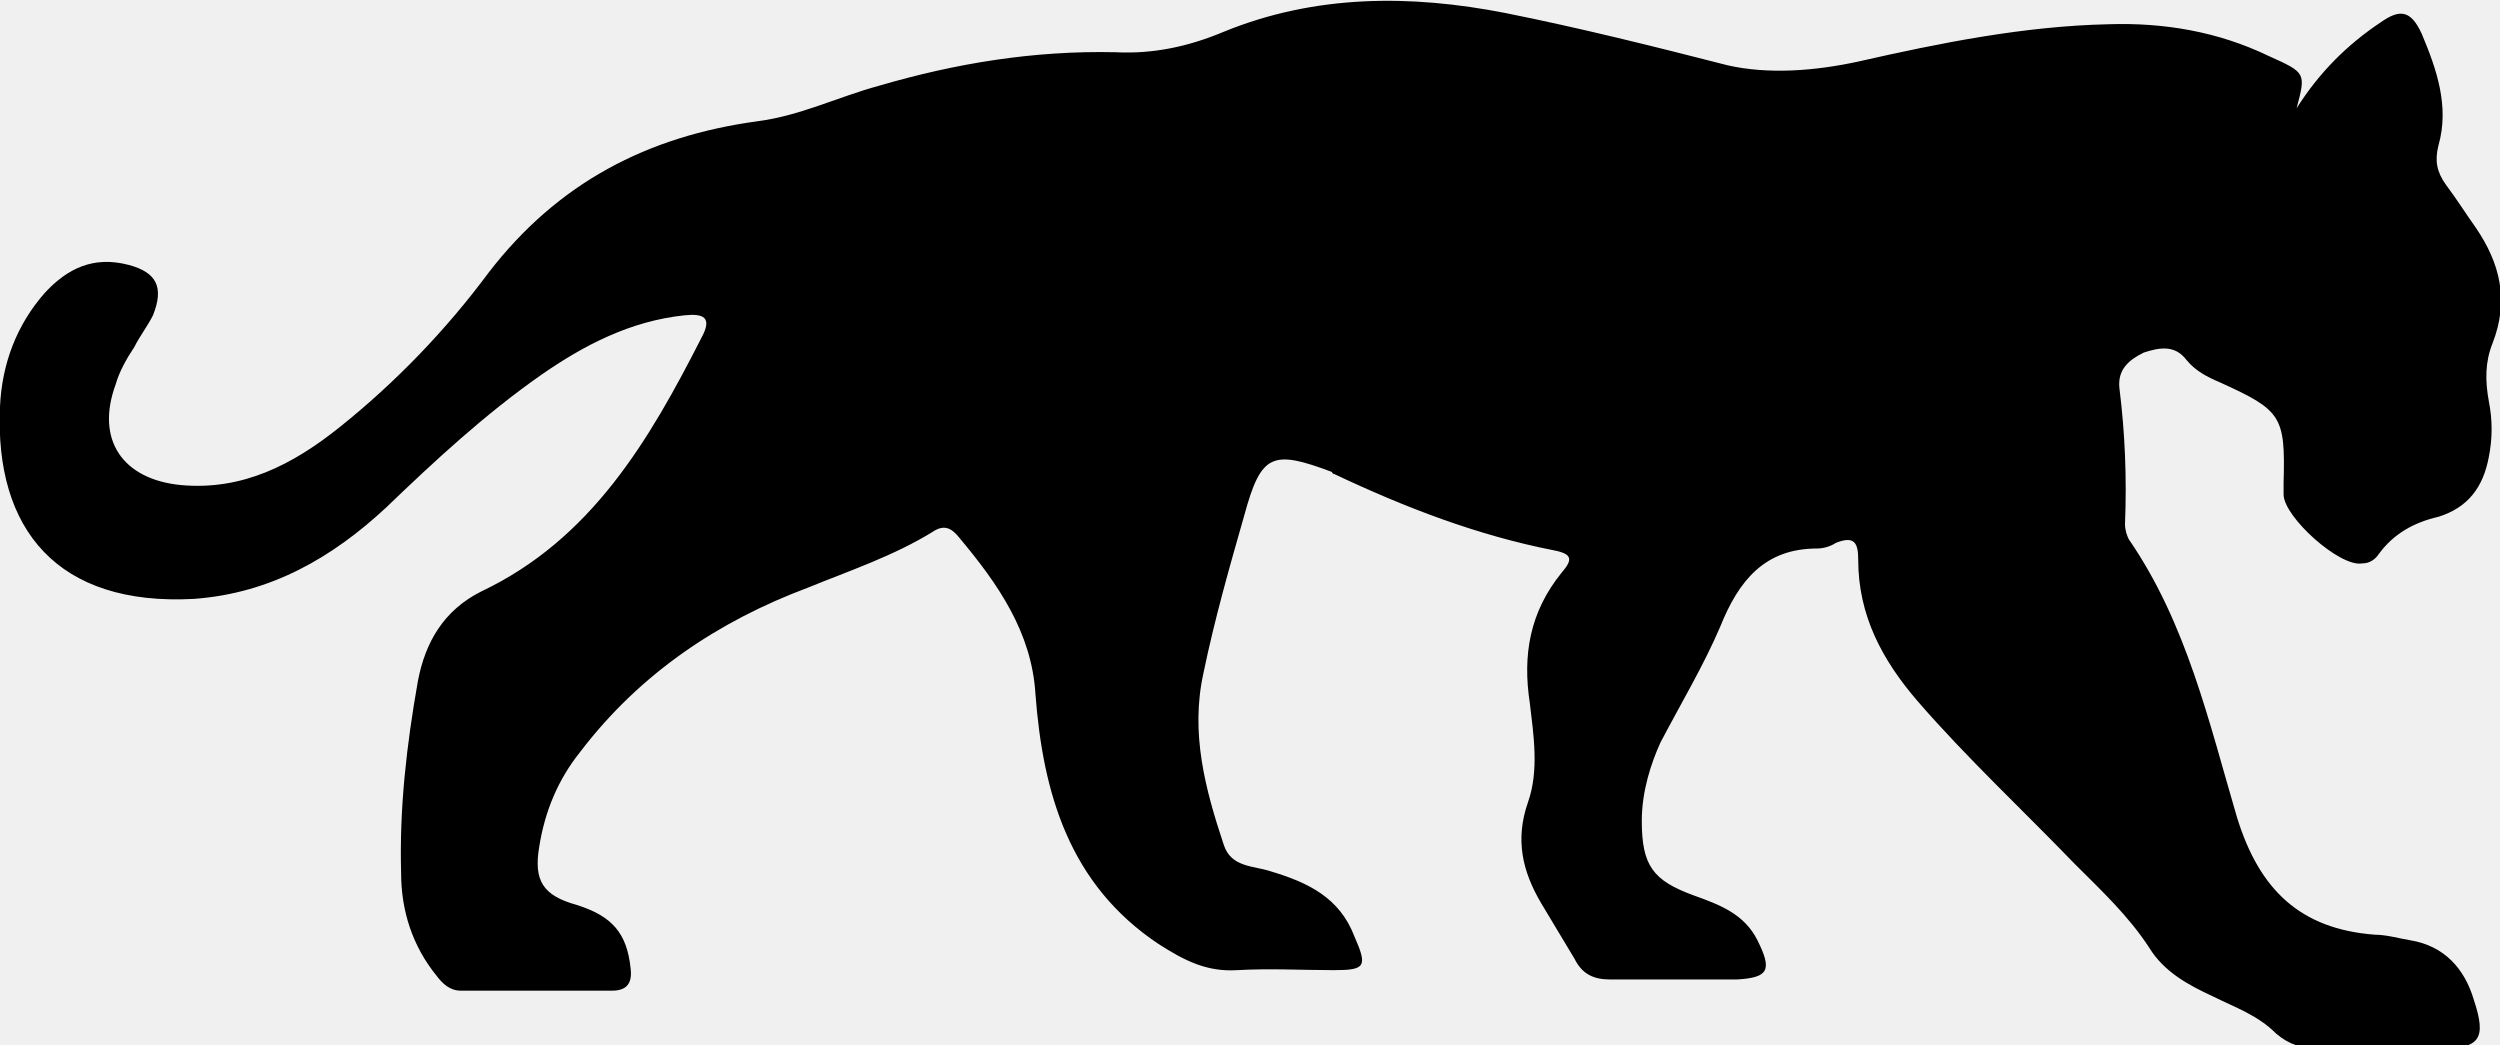
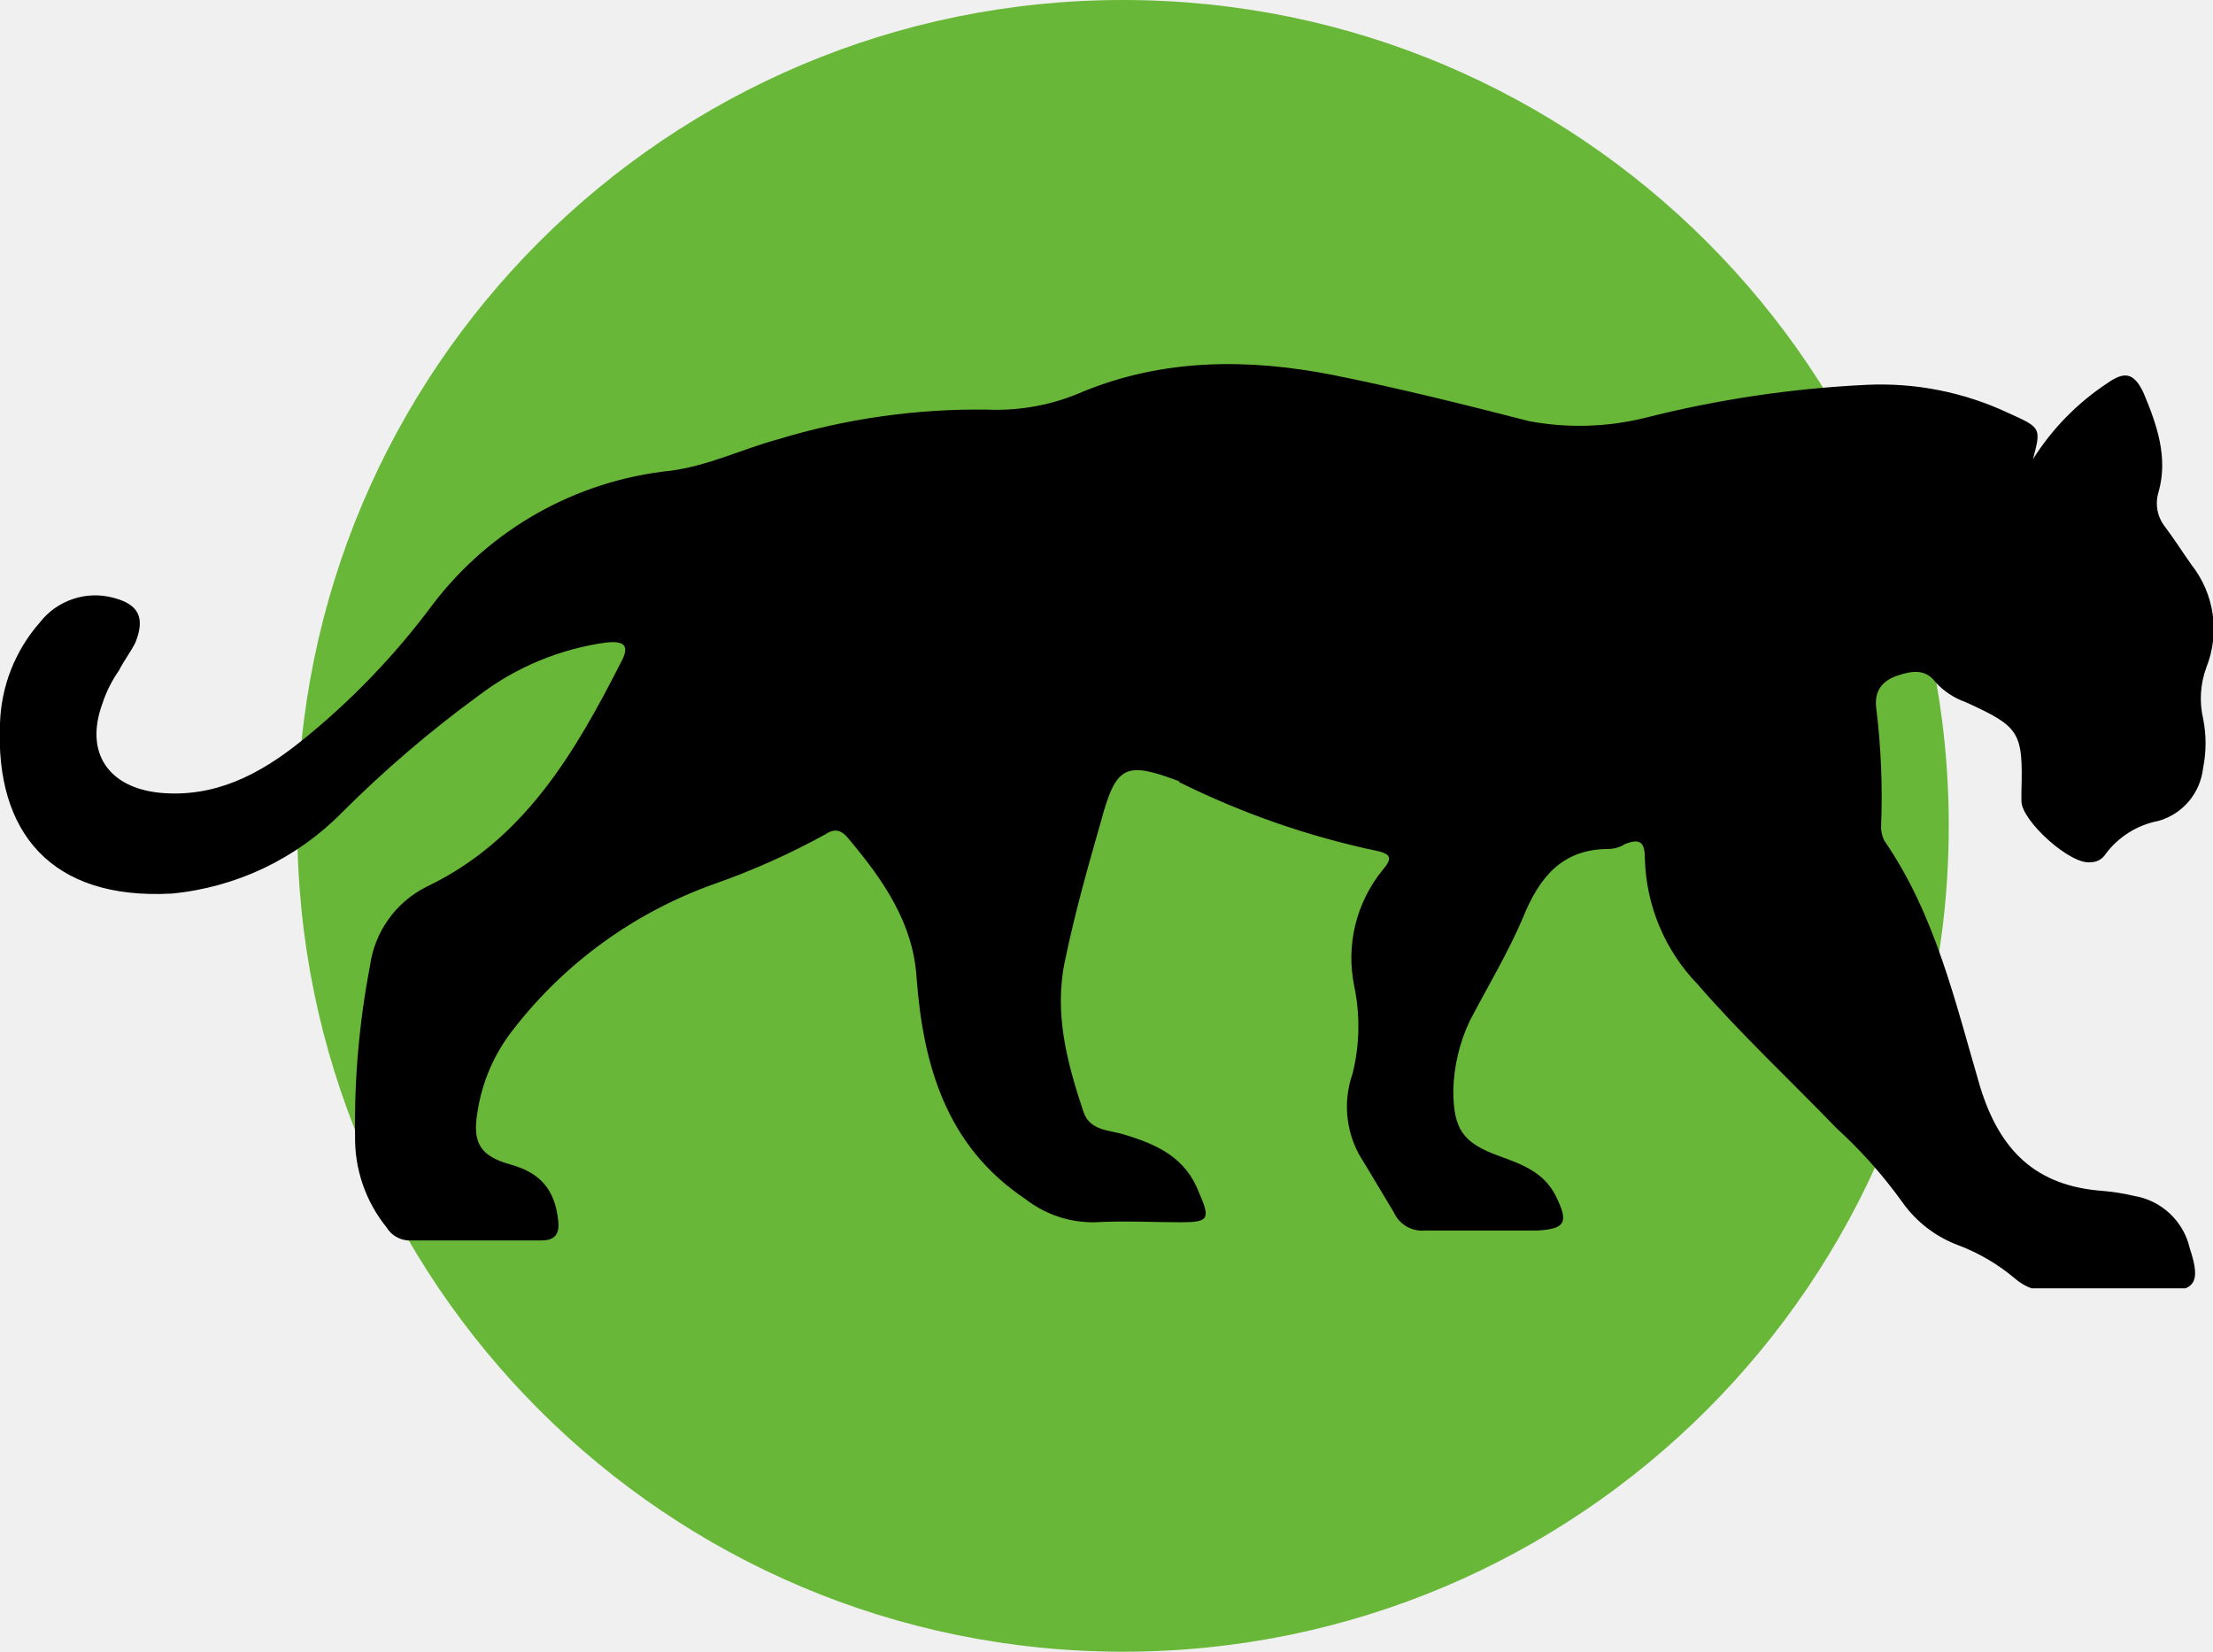
- <svg xmlns="http://www.w3.org/2000/svg" version="1.1" id="Layer_1" x="0px" y="0px" viewBox="0 0 134 56" style="enable-background:new 0 0 134 56;" xml:space="preserve">
-   <g>
-     <path d="M123.1,5.8c1.2-1.9,2.7-3.4,4.5-4.6c1-0.7,1.6-0.7,2.2,0.6c0.8,1.9,1.5,3.9,0.9,6c-0.2,0.8-0.1,1.4,0.4,2.1     c0.6,0.8,1.1,1.6,1.6,2.3c1.3,1.9,1.8,3.9,0.9,6.2c-0.4,1-0.4,2-0.2,3.1c0.2,1,0.2,2,0,3c-0.3,1.6-1.1,2.7-2.7,3.2     c-1.3,0.3-2.4,0.9-3.2,2c-0.2,0.3-0.5,0.5-0.9,0.5c-1.2,0.2-4.2-2.5-4.2-3.7c0-0.2,0-0.4,0-0.6c0.1-3.6-0.1-3.9-3.4-5.4     c-0.7-0.3-1.3-0.6-1.8-1.2c-0.6-0.8-1.4-0.7-2.3-0.4c-0.8,0.4-1.4,0.9-1.3,1.9c0.3,2.4,0.4,4.8,0.3,7.3c0,0.3,0.1,0.6,0.2,0.8     c3.1,4.5,4.3,9.8,5.8,14.9c1.2,3.9,3.4,6,7.4,6.3c0.6,0,1.3,0.2,1.9,0.3c1.8,0.3,2.9,1.5,3.4,3.2c0.7,2.1,0.3,2.6-1.8,2.6     c-2.2,0-4.3,0-6.5,0c-0.9,0-1.6-0.2-2.3-0.8c-1-1-2.2-1.4-3.4-2c-1.3-0.6-2.6-1.3-3.4-2.6c-1.1-1.7-2.6-3.1-4-4.5     c-2.8-2.9-5.8-5.7-8.4-8.7c-1.9-2.2-3.2-4.6-3.2-7.6c0-0.9-0.2-1.3-1.2-0.9c-0.3,0.2-0.7,0.3-1,0.3c-2.8,0-4.2,1.7-5.2,4.2     c-0.9,2.1-2.1,4.1-3.2,6.2C88.5,40.9,88,42.4,88,44c0,2.4,0.6,3.2,2.8,4c1.4,0.5,2.7,1,3.4,2.4c0.8,1.6,0.6,2-1.1,2.1     c-2.3,0-4.5,0-6.8,0c-0.9,0-1.5-0.3-1.9-1.1c-0.6-1-1.2-2-1.8-3c-1-1.7-1.4-3.4-0.7-5.4c0.6-1.7,0.3-3.6,0.1-5.3     c-0.4-2.6,0-4.9,1.7-7c0.6-0.7,0.6-1-0.4-1.2c-4.1-0.8-8-2.3-11.8-4.1c0,0-0.1,0-0.1-0.1c-3.2-1.2-3.8-1-4.7,2.3     c-0.8,2.8-1.6,5.6-2.2,8.5c-0.7,3.2,0.1,6.2,1.1,9.2c0.4,1.2,1.6,1.1,2.5,1.4c2,0.6,3.7,1.4,4.5,3.5c0.7,1.6,0.6,1.8-1.1,1.8     c-1.7,0-3.4-0.1-5.2,0c-1.6,0.1-2.8-0.5-4.2-1.4c-4.8-3.2-6.2-8.1-6.6-13.4c-0.2-3.3-2-5.9-4.1-8.4c-0.4-0.5-0.8-0.7-1.4-0.3     c-2.1,1.3-4.5,2.1-6.7,3c-4.8,1.8-9,4.6-12.2,8.8c-1.2,1.5-1.9,3.2-2.2,5.1c-0.3,1.8,0.2,2.6,2,3.1c1.9,0.6,2.7,1.5,2.9,3.4     c0.1,0.8-0.2,1.2-1,1.2c-2.7,0-5.4,0-8.1,0c-0.6,0-1-0.4-1.3-0.8c-1.3-1.6-1.9-3.5-1.9-5.5c-0.1-3.5,0.3-6.9,0.9-10.3     c0.4-2.1,1.4-3.8,3.4-4.8c5.9-2.8,9-8.1,11.8-13.6c0.6-1.1,0.1-1.3-0.9-1.2c-2.9,0.3-5.4,1.6-7.7,3.2c-3,2.1-5.7,4.6-8.3,7.1     c-2.9,2.7-6.2,4.6-10.3,4.9C3.1,32.5-0.3,28.4,0,21.8c0.1-2.3,0.9-4.4,2.4-6.1c1.2-1.3,2.6-2,4.5-1.5c1.5,0.4,1.9,1.2,1.3,2.7     c-0.3,0.6-0.7,1.1-1,1.7c-0.4,0.6-0.8,1.3-1,2c-1.1,3,0.4,5.1,3.5,5.4c3.3,0.3,6-1.1,8.5-3.1c3-2.4,5.7-5.2,8-8.3     c3.7-4.8,8.5-7.3,14.4-8.1c2.3-0.3,4.3-1.3,6.5-1.9c4.1-1.2,8.3-1.9,12.7-1.8c2,0.1,3.9-0.3,5.8-1.1c4.9-2,10-2,15.1-1     c4,0.8,8,1.8,11.9,2.8c2.2,0.5,4.7,0.3,7-0.2c4.4-1,8.9-1.9,13.4-2c3-0.1,5.9,0.4,8.6,1.7C123.6,3.9,123.6,3.9,123.1,5.8z" />
+ <svg xmlns="http://www.w3.org/2000/svg" width="268" height="200" fill="none">
+   <circle cx="136" cy="100" r="100" fill="#68B738" />
+   <g clip-path="url(#clip0)">
+     <path d="M246.2 55.6a30.402 30.402 0 019-9.2c2-1.4 3.2-1.4 4.4 1.2 1.6 3.8 3 7.8 1.8 12a4.577 4.577 0 00-.12 2.199 4.574 4.574 0 00.92 2.001c1.2 1.6 2.2 3.2 3.2 4.6a12.541 12.541 0 012.56 5.959 12.536 12.536 0 01-.76 6.441 10.865 10.865 0 00-.4 6.2c.4 1.98.4 4.02 0 6a7.502 7.502 0 01-1.724 4.024 7.493 7.493 0 01-3.676 2.376A10.423 10.423 0 00255 103.4a2.099 2.099 0 01-1.8 1c-2.4.4-8.4-5-8.4-7.4v-1.2c.2-7.2-.2-7.8-6.8-10.8a8.783 8.783 0 01-3.6-2.4c-1.2-1.6-2.8-1.4-4.6-.8-1.8.6-2.8 1.8-2.6 3.8.603 4.842.804 9.725.6 14.6.013.556.15 1.103.4 1.6 6.2 9 8.6 19.6 11.6 29.8 2.4 7.8 6.8 12 14.8 12.6 1.28.102 2.551.303 3.8.6a8.322 8.322 0 014.383 2.156 8.319 8.319 0 012.417 4.244c1.4 4.2.6 5.2-3.6 5.2h-13a6.481 6.481 0 01-4.6-1.6 23.413 23.413 0 00-6.8-4 14.525 14.525 0 01-6.8-5.2 57.213 57.213 0 00-8-9c-5.6-5.8-11.6-11.4-16.8-17.4a22.758 22.758 0 01-6.4-15.2c0-1.8-.4-2.6-2.4-1.8-.599.38-1.291.587-2 .6-5.6 0-8.4 3.4-10.4 8.4-1.8 4.2-4.2 8.2-6.4 12.4a20.786 20.786 0 00-2 8.4c0 4.8 1.2 6.4 5.6 8 2.8 1 5.4 2 6.8 4.8 1.6 3.2 1.2 4-2.2 4.2h-13.6a3.753 3.753 0 01-2.254-.488 3.763 3.763 0 01-1.546-1.712l-3.6-6a12.103 12.103 0 01-1.984-5.234c-.243-1.875-.043-3.782.584-5.566.866-3.473.934-7.097.2-10.6-.504-2.44-.461-4.961.127-7.382a16.843 16.843 0 013.273-6.618c1.2-1.4 1.2-2-.8-2.4a100.105 100.105 0 01-23.6-8.2.198.198 0 01-.141-.059.198.198 0 01-.059-.141c-6.4-2.4-7.6-2-9.4 4.6C131.8 104.8 130.2 110.4 129 116.2c-1.4 6.4.2 12.4 2.2 18.4.8 2.4 3.2 2.2 5 2.8 4 1.2 7.4 2.8 9 7 1.4 3.2 1.2 3.6-2.2 3.6-3.4 0-6.8-.2-10.4 0-3.038.055-6.003-.933-8.4-2.8-9.6-6.4-12.4-16.2-13.2-26.8-.4-6.6-4-11.8-8.2-16.8-.8-1-1.6-1.4-2.8-.6a88.649 88.649 0 01-13.4 6 53.421 53.421 0 00-24.4 17.6 21.26 21.26 0 00-4.4 10.2c-.6 3.6.4 5.2 4 6.2s5.4 3 5.8 6.8c.2 1.6-.4 2.4-2 2.4H49.4a3.311 3.311 0 01-1.496-.481A3.308 3.308 0 0146.8 148.6a17.121 17.121 0 01-3.8-11c-.105-6.91.498-13.813 1.8-20.6a12.594 12.594 0 012.211-5.642A12.598 12.598 0 0151.6 107.4c11.8-5.6 18-16.2 23.6-27.2 1.2-2.2.2-2.6-1.8-2.4a32.94 32.94 0 00-15.4 6.4 141.246 141.246 0 00-16.6 14.2A33.343 33.343 0 0120.8 108.2C6.2 109-.6 100.8 0 87.6a19.38 19.38 0 014.8-12.2 8.5 8.5 0 019-3c3 .8 3.8 2.4 2.6 5.4-.6 1.2-1.4 2.2-2 3.4a15.001 15.001 0 00-2 4c-2.2 6 .8 10.2 7 10.8 6.6.6 12-2.2 17-6.2a89.878 89.878 0 0016-16.6 41.581 41.581 0 0128.8-16.2c4.6-.6 8.6-2.6 13-3.8a83.019 83.019 0 0125.4-3.6 26.001 26.001 0 0011.6-2.2c9.8-4 20-4 30.2-2 8 1.6 16 3.6 23.8 5.6 4.642.865 9.415.729 14-.4a135.581 135.581 0 0126.8-4 36.321 36.321 0 0117.2 3.4c4 1.8 4 1.8 3 5.6z" fill="#000" />
  </g>
+   <defs>
+     <clipPath id="clip0">
+       <path fill="#fff" transform="translate(0 44)" d="M0 0h268v112H0z" />
+     </clipPath>
+   </defs>
</svg>
